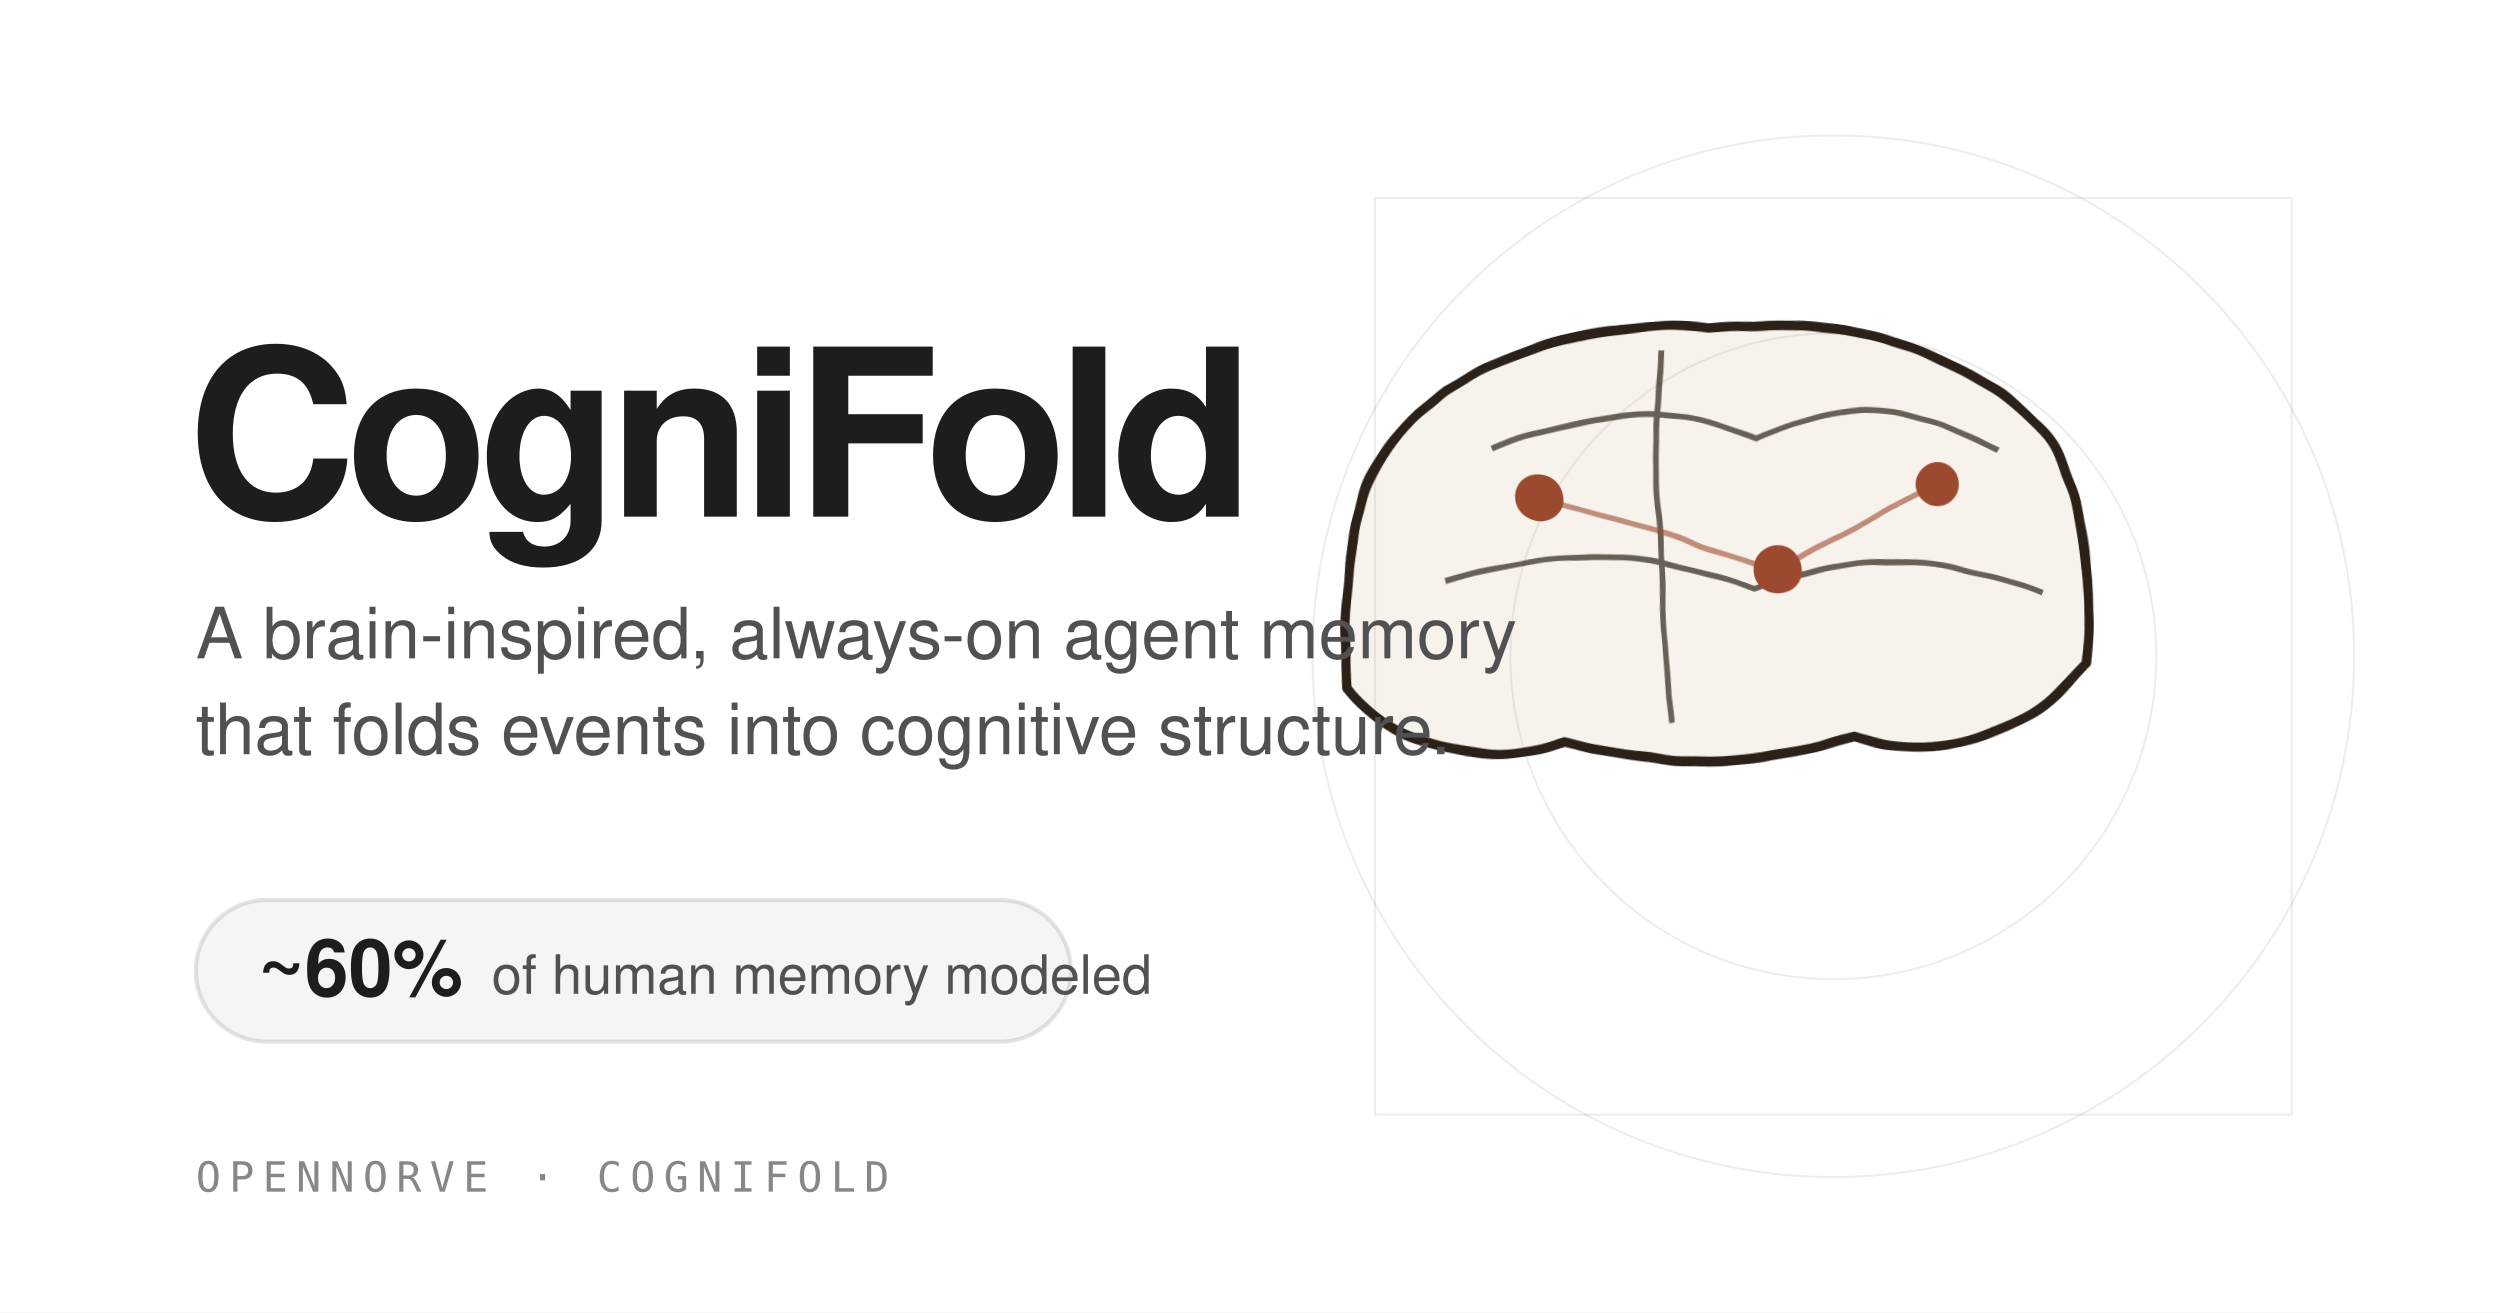
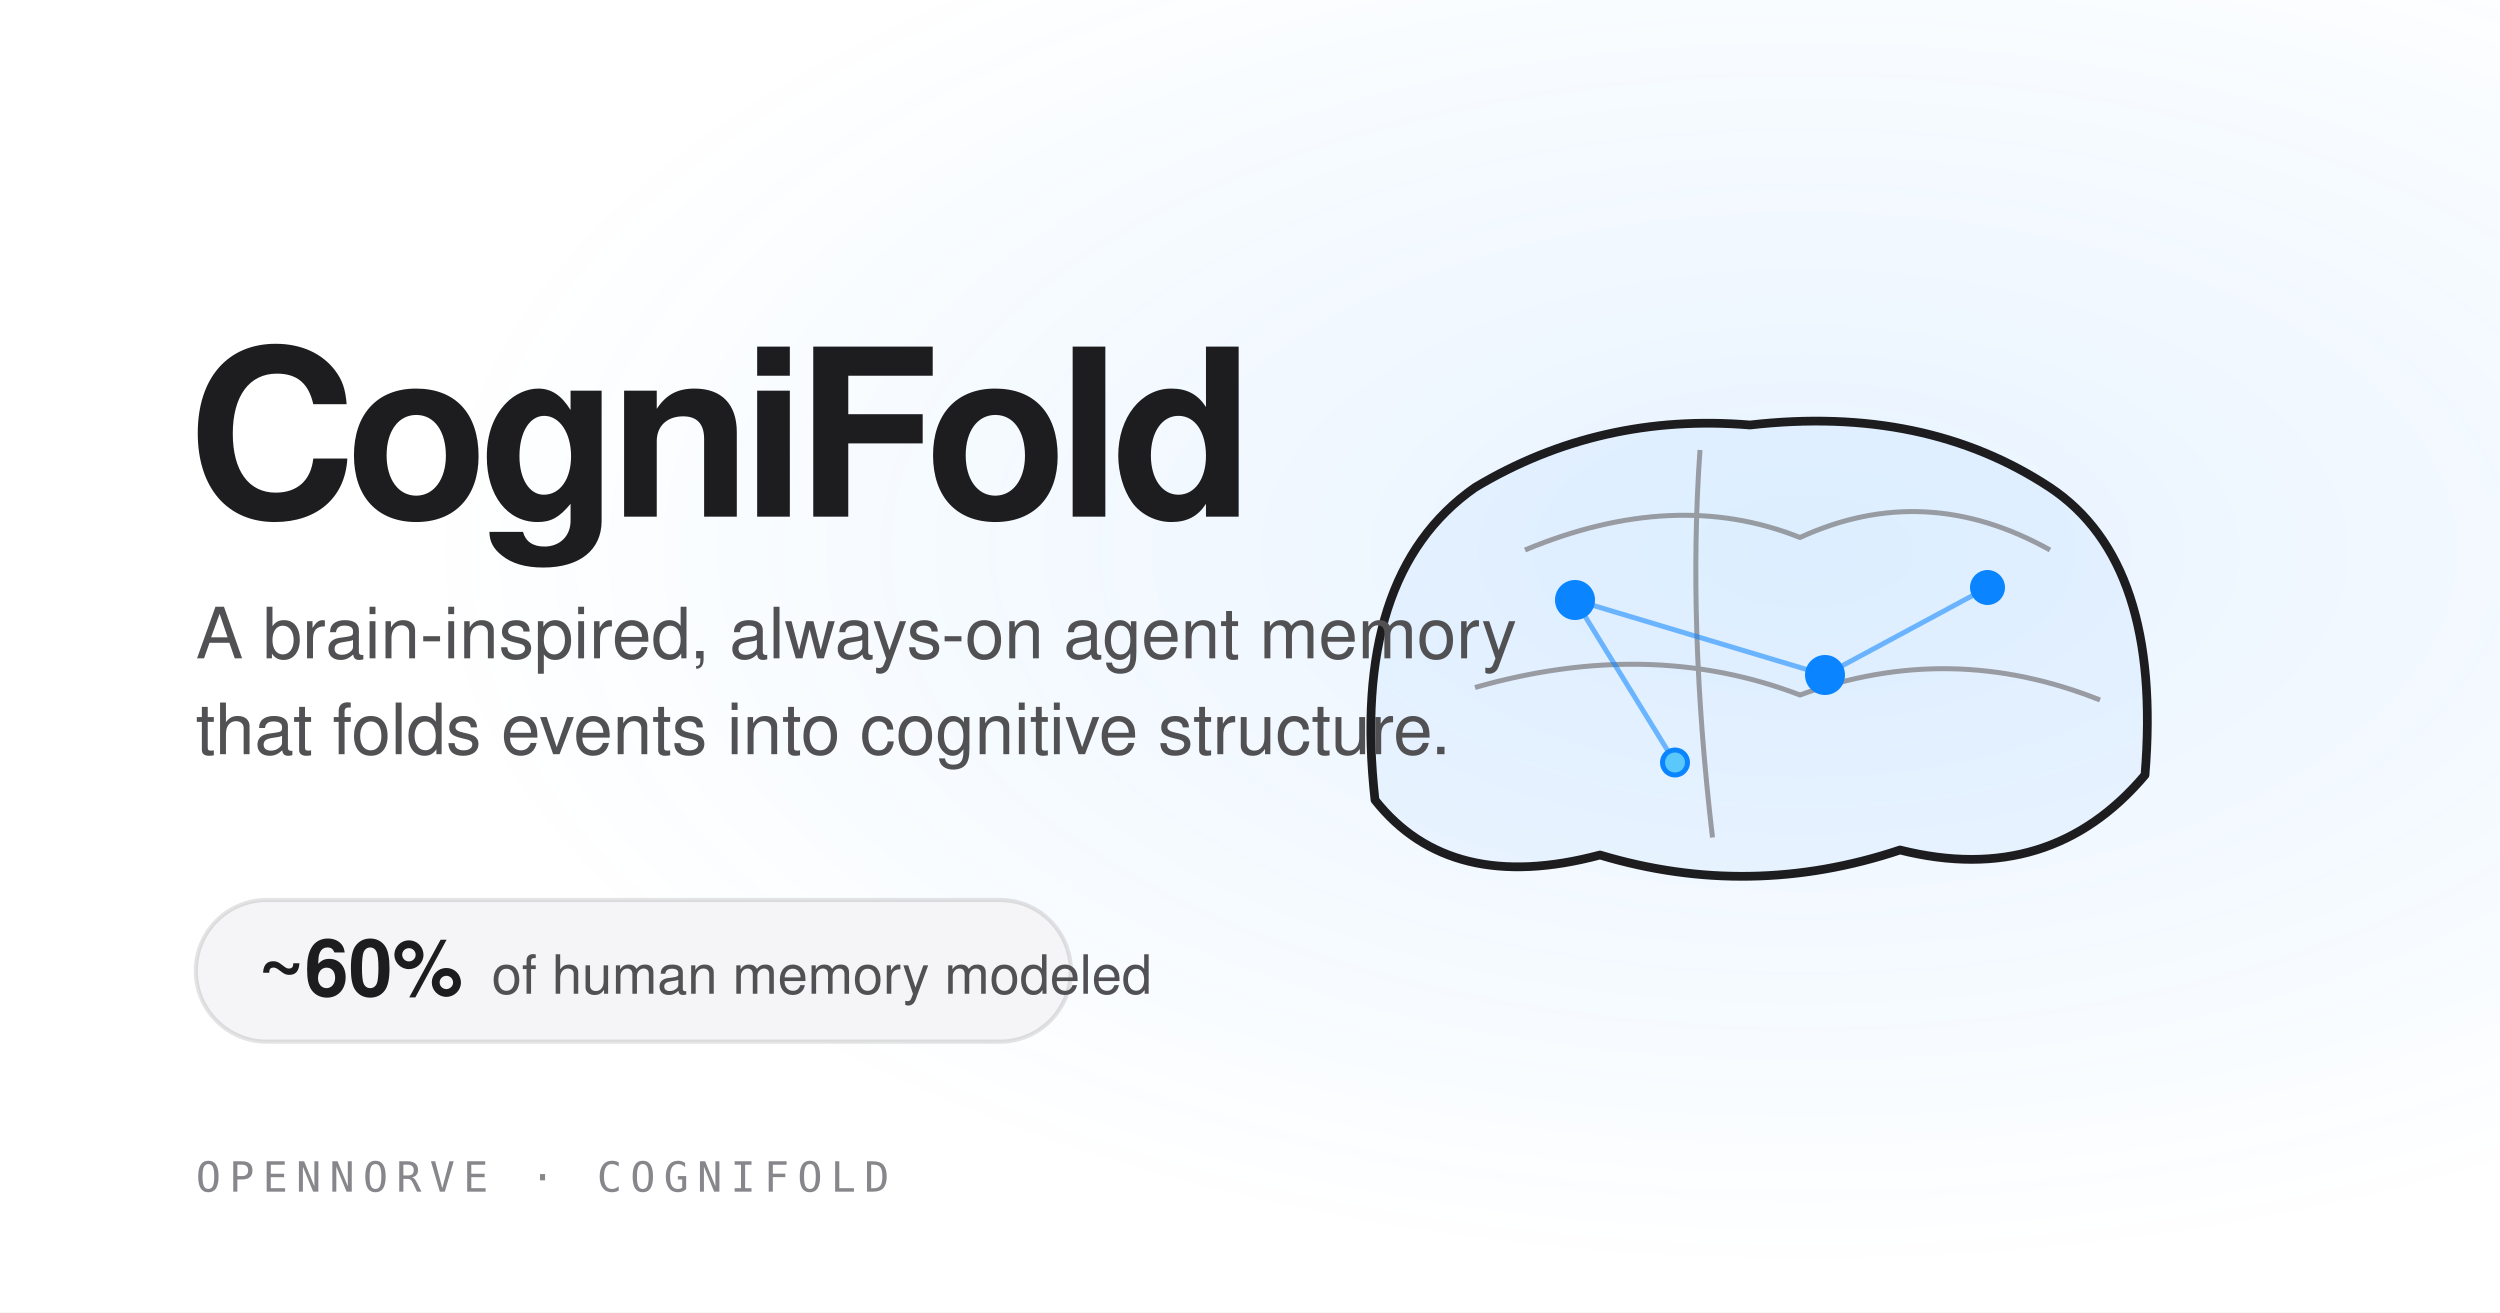
<svg xmlns="http://www.w3.org/2000/svg" width="1200" height="630" viewBox="0 0 1200 630" role="img" aria-label="CogniFold — a brain-inspired always-on agent memory, roughly 60% of human memory modeled">
  <defs>
-     <filter id="wax" x="-20%" y="-20%" width="140%" height="140%">
-       <feTurbulence type="fractalNoise" baseFrequency="0.02" numOctaves="3" seed="5" result="t" />
-       <feDisplacementMap in="SourceGraphic" in2="t" scale="4" xChannelSelector="R" yChannelSelector="G" />
-     </filter>
+     <radialGradient id="bgGlow" cx="72%" cy="42%" r="55%">
+       <stop offset="0%" stop-color="rgba(10,132,255,0.10)" />
+       <stop offset="100%" stop-color="rgba(10,132,255,0)" />
+     </radialGradient>
  </defs>
  <rect width="1200" height="630" fill="#ffffff" />
-   <rect x="0" y="0" width="1200" height="630" fill="#f5f5f7" opacity="0" />
-   <g stroke="#1d1d1f" stroke-opacity="0.08" fill="none">
-     <circle cx="880" cy="315" r="250" />
-     <circle cx="880" cy="315" r="155" />
-     <rect x="660" y="95" width="440" height="440" />
-   </g>
-   <g filter="url(#wax)" transform="translate(820,250) scale(1.15)">
-     <path d="M-150 70 Q-160 -20 -110 -55 Q-60 -85 0 -80 Q70 -88 120 -55 Q165 -25 158 60 Q120 105 60 90 Q0 110 -60 92 Q-120 108 -150 70 Z" fill="rgba(176,138,62,0.10)" stroke="#2b2118" stroke-width="4" stroke-linejoin="round" />
-     <path d="M-90 -30 Q-30 -55 20 -35 Q70 -58 120 -30 M-110 25 Q-40 5 20 28 Q80 6 140 30 M-20 -70 Q-25 0 -15 85" fill="none" stroke="#2b2118" stroke-width="2.4" stroke-opacity="0.7" />
-     <g stroke="#9c4a2f" stroke-width="2.4" fill="#9c4a2f">
-       <circle cx="-70" cy="-10" r="9" />
-       <circle cx="30" cy="20" r="9" />
-       <circle cx="95" cy="-15" r="8" />
-       <line x1="-70" y1="-10" x2="30" y2="20" stroke-opacity="0.6" fill="none" />
-       <line x1="30" y1="20" x2="95" y2="-15" stroke-opacity="0.6" fill="none" />
+   <rect width="1200" height="630" fill="url(#bgGlow)" />
+   <g transform="translate(840,300) scale(1.2)" stroke-linejoin="round">
+     <path d="M-150 70 Q-160 -20 -110 -55 Q-60 -85 0 -80 Q70 -88 120 -55 Q165 -25 158 60 Q120 105 60 90 Q0 110 -60 92 Q-120 108 -150 70 Z" fill="rgba(10,132,255,0.05)" stroke="#1d1d1f" stroke-width="3.5" />
+     <path d="M-90 -30 Q-30 -55 20 -35 Q70 -58 120 -30 M-110 25 Q-40 5 20 28 Q80 6 140 30 M-20 -70 Q-25 0 -15 85" fill="none" stroke="#86868b" stroke-width="2" stroke-opacity="0.8" />
+     <g stroke="#0a84ff" stroke-width="2" fill="#0a84ff">
+       <line x1="-70" y1="-10" x2="30" y2="20" stroke-opacity="0.55" fill="none" />
+       <line x1="30" y1="20" x2="95" y2="-15" stroke-opacity="0.55" fill="none" />
+       <line x1="-70" y1="-10" x2="-30" y2="55" stroke-opacity="0.55" fill="none" />
+       <circle cx="-70" cy="-10" r="7" />
+       <circle cx="30" cy="20" r="7" />
+       <circle cx="95" cy="-15" r="6" />
+       <circle cx="-30" cy="55" r="5" fill="#5ac8fa" />
    </g>
  </g>
  <text x="90" y="248" font-family="-apple-system, Helvetica, Arial, sans-serif" font-weight="700" font-size="112" letter-spacing="-5" fill="#1d1d1f">CogniFold</text>
  <text x="94" y="316" font-family="-apple-system, Helvetica, Arial, sans-serif" font-size="34" fill="#515154">A brain-inspired, always-on agent memory</text>
  <text x="94" y="362" font-family="-apple-system, Helvetica, Arial, sans-serif" font-size="34" fill="#515154">that folds events into cognitive structure.</text>
  <g transform="translate(94,432)">
    <rect x="0" y="0" width="420" height="68" rx="34" fill="#f5f5f7" stroke="#1d1d1f" stroke-opacity="0.12" stroke-width="2" />
    <text x="30" y="46" font-family="-apple-system, Helvetica, Arial, sans-serif" font-weight="700" font-size="38" fill="#1d1d1f">~60%</text>
    <text x="142" y="45" font-family="-apple-system, Helvetica, Arial, sans-serif" font-size="26" fill="#515154">of human memory modeled</text>
  </g>
  <text x="94" y="572" font-family="ui-monospace, 'SF Mono', Menlo, Consolas, monospace" font-size="20" letter-spacing="4" fill="#86868b">OPENNORVE · COGNIFOLD</text>
</svg>
